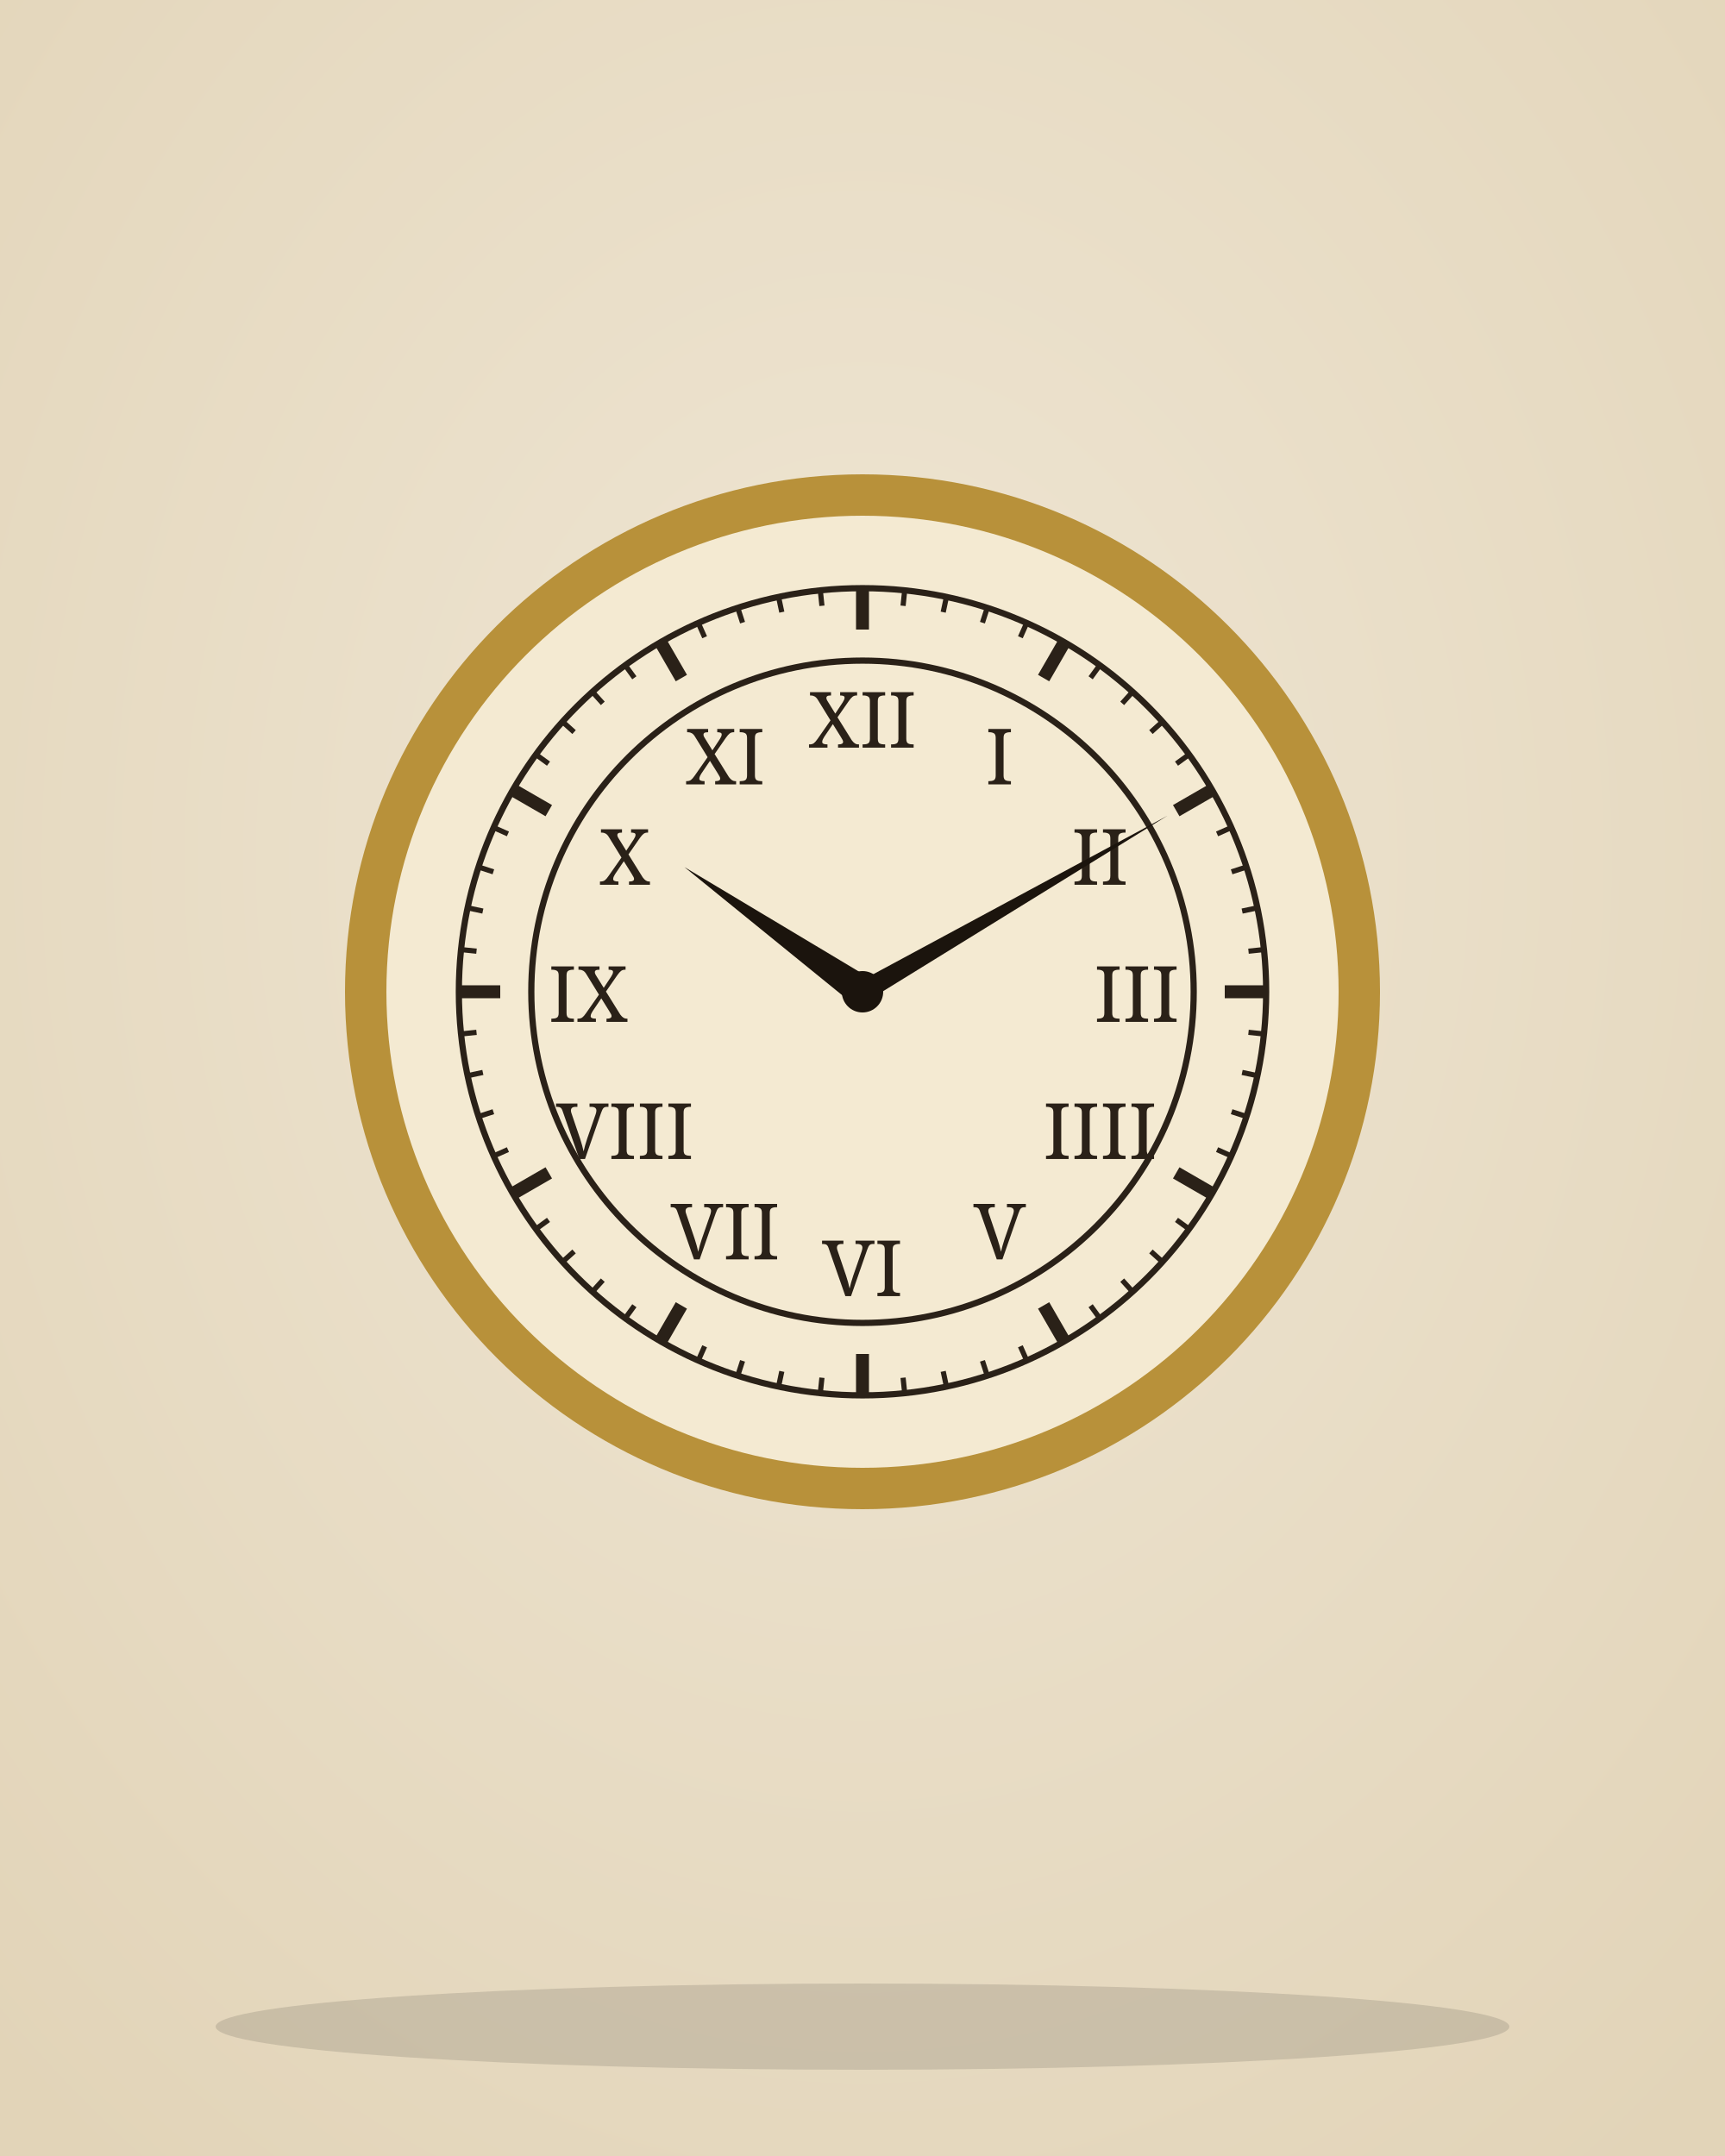
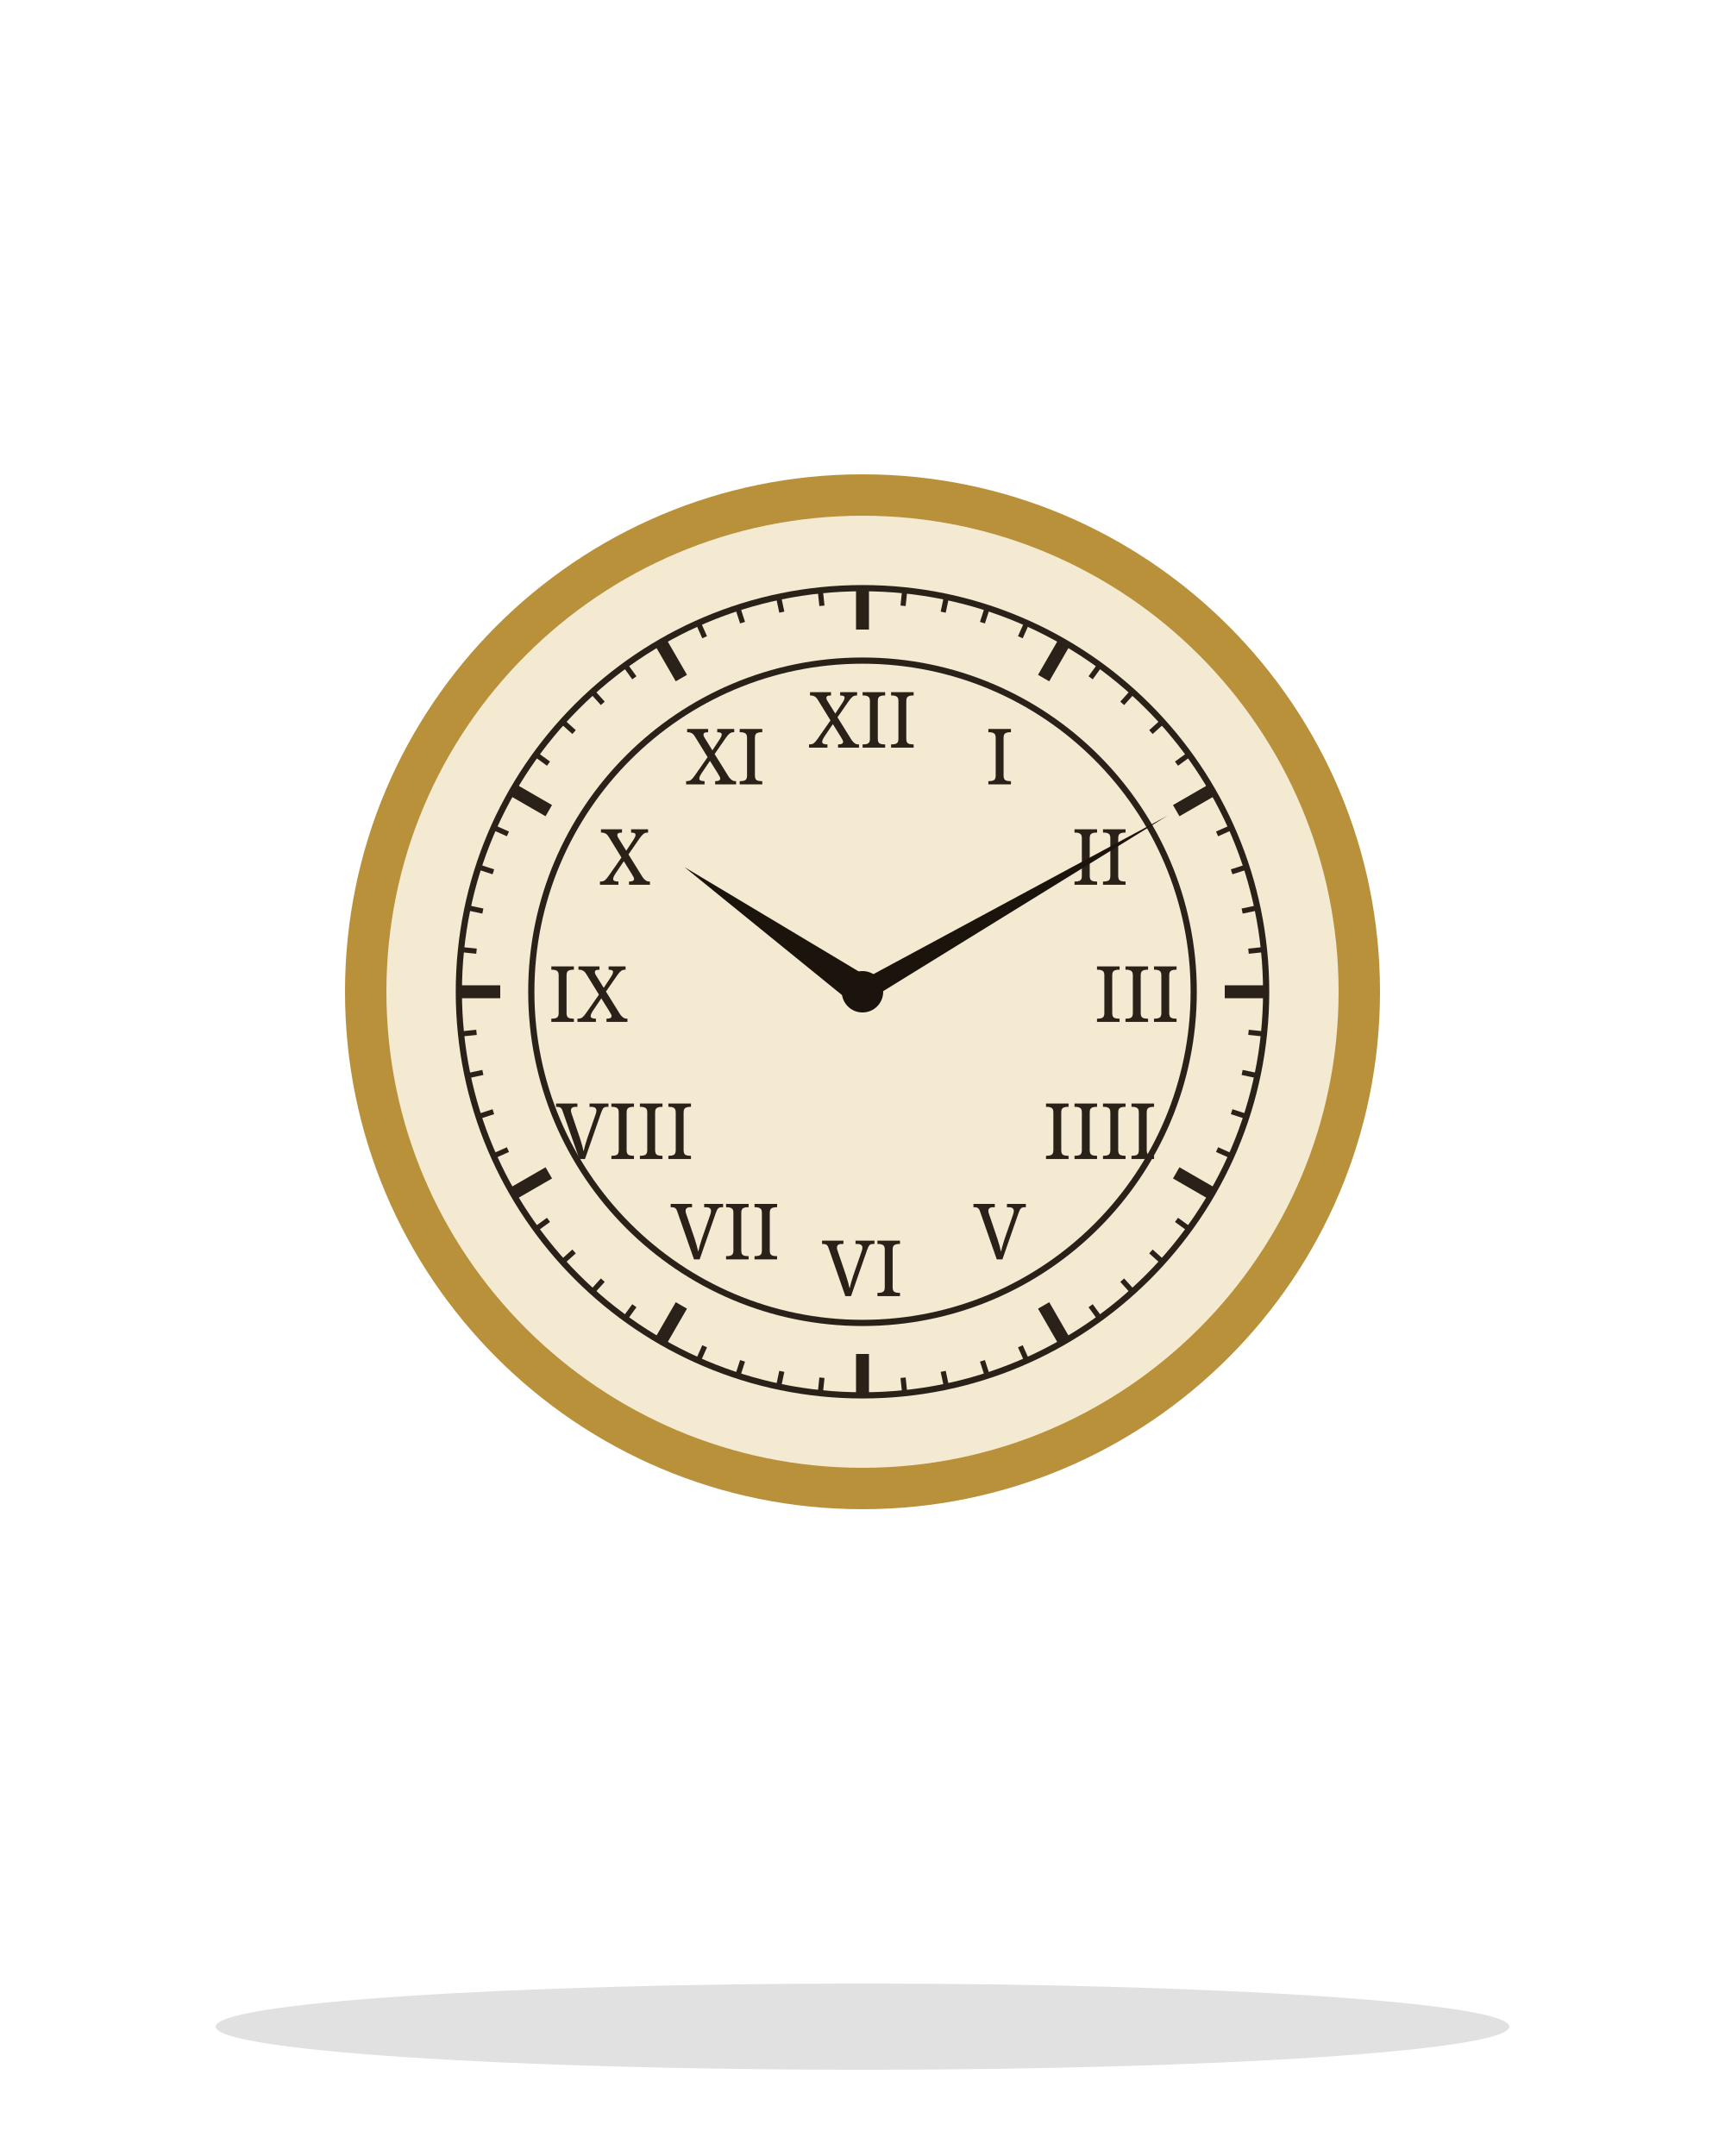
<svg xmlns="http://www.w3.org/2000/svg" viewBox="0 0 400 500" role="img">
  <defs>
    <radialGradient id="bg" cx="50%" cy="40%" r="75%">
      <stop offset="0" stop-color="#efe6d4" />
      <stop offset="1" stop-color="#e2d4b8" />
    </radialGradient>
    <linearGradient id="wood" x1="0" x2="1">
      <stop offset="0" stop-color="#4a2316" />
      <stop offset=".5" stop-color="#7a3d22" />
      <stop offset="1" stop-color="#4a2316" />
    </linearGradient>
    <linearGradient id="oak" x1="0" x2="1">
      <stop offset="0" stop-color="#6b4a26" />
      <stop offset=".5" stop-color="#9a7040" />
      <stop offset="1" stop-color="#6b4a26" />
    </linearGradient>
    <linearGradient id="brass" x1="0" x2="1">
      <stop offset="0" stop-color="#9c7a2e" />
      <stop offset=".45" stop-color="#e3c46e" />
      <stop offset="1" stop-color="#9c7a2e" />
    </linearGradient>
    <linearGradient id="glass" x1="0" x2="1">
      <stop offset="0" stop-color="#fff" stop-opacity=".35" />
      <stop offset=".3" stop-color="#fff" stop-opacity=".05" />
      <stop offset="1" stop-color="#fff" stop-opacity=".2" />
    </linearGradient>
  </defs>
-   <rect width="400" height="500" fill="url(#bg)" />
  <ellipse cx="200" cy="470" rx="150" ry="10" fill="#000" opacity=".12" />
  <circle cx="200" cy="230" r="120" fill="#b8913a" />
  <circle cx="200" cy="230" r="110.4" fill="#f4ead2" />
  <circle cx="200" cy="230" r="93.6" fill="none" stroke="#2a2118" stroke-width="1.44" />
  <circle cx="200" cy="230" r="76.8" fill="none" stroke="#2a2118" stroke-width="1.44" />
  <line x1="200" y1="136.4" x2="200" y2="146" stroke="#2a2118" stroke-width="3" />
  <line x1="209.784" y1="136.913" x2="209.408" y2="140.493" stroke="#2a2118" stroke-width="1.2" />
  <line x1="219.461" y1="138.445" x2="218.712" y2="141.967" stroke="#2a2118" stroke-width="1.2" />
  <line x1="228.924" y1="140.981" x2="227.812" y2="144.405" stroke="#2a2118" stroke-width="1.2" />
  <line x1="238.071" y1="144.492" x2="236.606" y2="147.781" stroke="#2a2118" stroke-width="1.2" />
  <line x1="246.8" y1="148.94" x2="242" y2="157.254" stroke="#2a2118" stroke-width="3" />
  <line x1="255.017" y1="154.276" x2="252.901" y2="157.188" stroke="#2a2118" stroke-width="1.2" />
  <line x1="262.631" y1="160.442" x2="260.222" y2="163.117" stroke="#2a2118" stroke-width="1.2" />
  <line x1="269.558" y1="167.369" x2="266.883" y2="169.778" stroke="#2a2118" stroke-width="1.2" />
  <line x1="275.724" y1="174.983" x2="272.812" y2="177.099" stroke="#2a2118" stroke-width="1.2" />
  <line x1="281.06" y1="183.2" x2="272.746" y2="188" stroke="#2a2118" stroke-width="3" />
  <line x1="285.508" y1="191.929" x2="282.219" y2="193.394" stroke="#2a2118" stroke-width="1.2" />
  <line x1="289.019" y1="201.076" x2="285.595" y2="202.188" stroke="#2a2118" stroke-width="1.2" />
  <line x1="291.555" y1="210.539" x2="288.033" y2="211.288" stroke="#2a2118" stroke-width="1.2" />
  <line x1="293.087" y1="220.216" x2="289.507" y2="220.592" stroke="#2a2118" stroke-width="1.2" />
  <line x1="293.6" y1="230" x2="284" y2="230" stroke="#2a2118" stroke-width="3" />
  <line x1="293.087" y1="239.784" x2="289.507" y2="239.408" stroke="#2a2118" stroke-width="1.2" />
  <line x1="291.555" y1="249.461" x2="288.033" y2="248.712" stroke="#2a2118" stroke-width="1.2" />
  <line x1="289.019" y1="258.924" x2="285.595" y2="257.812" stroke="#2a2118" stroke-width="1.2" />
  <line x1="285.508" y1="268.071" x2="282.219" y2="266.606" stroke="#2a2118" stroke-width="1.2" />
  <line x1="281.06" y1="276.8" x2="272.746" y2="272" stroke="#2a2118" stroke-width="3" />
  <line x1="275.724" y1="285.017" x2="272.812" y2="282.901" stroke="#2a2118" stroke-width="1.2" />
  <line x1="269.558" y1="292.631" x2="266.883" y2="290.222" stroke="#2a2118" stroke-width="1.2" />
  <line x1="262.631" y1="299.558" x2="260.222" y2="296.883" stroke="#2a2118" stroke-width="1.2" />
  <line x1="255.017" y1="305.724" x2="252.901" y2="302.812" stroke="#2a2118" stroke-width="1.2" />
  <line x1="246.8" y1="311.06" x2="242" y2="302.746" stroke="#2a2118" stroke-width="3" />
  <line x1="238.071" y1="315.508" x2="236.606" y2="312.219" stroke="#2a2118" stroke-width="1.2" />
  <line x1="228.924" y1="319.019" x2="227.812" y2="315.595" stroke="#2a2118" stroke-width="1.2" />
  <line x1="219.461" y1="321.555" x2="218.712" y2="318.033" stroke="#2a2118" stroke-width="1.2" />
  <line x1="209.784" y1="323.087" x2="209.408" y2="319.507" stroke="#2a2118" stroke-width="1.2" />
  <line x1="200" y1="323.6" x2="200" y2="314" stroke="#2a2118" stroke-width="3" />
  <line x1="190.216" y1="323.087" x2="190.592" y2="319.507" stroke="#2a2118" stroke-width="1.2" />
  <line x1="180.539" y1="321.555" x2="181.288" y2="318.033" stroke="#2a2118" stroke-width="1.2" />
  <line x1="171.076" y1="319.019" x2="172.188" y2="315.595" stroke="#2a2118" stroke-width="1.2" />
  <line x1="161.929" y1="315.508" x2="163.394" y2="312.219" stroke="#2a2118" stroke-width="1.2" />
  <line x1="153.2" y1="311.06" x2="158" y2="302.746" stroke="#2a2118" stroke-width="3" />
  <line x1="144.983" y1="305.724" x2="147.099" y2="302.812" stroke="#2a2118" stroke-width="1.2" />
  <line x1="137.369" y1="299.558" x2="139.778" y2="296.883" stroke="#2a2118" stroke-width="1.2" />
  <line x1="130.442" y1="292.631" x2="133.117" y2="290.222" stroke="#2a2118" stroke-width="1.2" />
  <line x1="124.276" y1="285.017" x2="127.188" y2="282.901" stroke="#2a2118" stroke-width="1.2" />
  <line x1="118.94" y1="276.8" x2="127.254" y2="272" stroke="#2a2118" stroke-width="3" />
  <line x1="114.492" y1="268.071" x2="117.781" y2="266.606" stroke="#2a2118" stroke-width="1.2" />
  <line x1="110.981" y1="258.924" x2="114.405" y2="257.812" stroke="#2a2118" stroke-width="1.2" />
  <line x1="108.445" y1="249.461" x2="111.967" y2="248.712" stroke="#2a2118" stroke-width="1.2" />
  <line x1="106.913" y1="239.784" x2="110.493" y2="239.408" stroke="#2a2118" stroke-width="1.2" />
  <line x1="106.4" y1="230" x2="116" y2="230" stroke="#2a2118" stroke-width="3" />
  <line x1="106.913" y1="220.216" x2="110.493" y2="220.592" stroke="#2a2118" stroke-width="1.2" />
  <line x1="108.445" y1="210.539" x2="111.967" y2="211.288" stroke="#2a2118" stroke-width="1.2" />
  <line x1="110.981" y1="201.076" x2="114.405" y2="202.188" stroke="#2a2118" stroke-width="1.2" />
  <line x1="114.492" y1="191.929" x2="117.781" y2="193.394" stroke="#2a2118" stroke-width="1.2" />
  <line x1="118.94" y1="183.2" x2="127.254" y2="188" stroke="#2a2118" stroke-width="3" />
  <line x1="124.276" y1="174.983" x2="127.188" y2="177.099" stroke="#2a2118" stroke-width="1.2" />
  <line x1="130.442" y1="167.369" x2="133.117" y2="169.778" stroke="#2a2118" stroke-width="1.2" />
  <line x1="137.369" y1="160.442" x2="139.778" y2="163.117" stroke="#2a2118" stroke-width="1.2" />
  <line x1="144.983" y1="154.276" x2="147.099" y2="157.188" stroke="#2a2118" stroke-width="1.2" />
  <line x1="153.2" y1="148.94" x2="158" y2="157.254" stroke="#2a2118" stroke-width="3" />
  <line x1="161.929" y1="144.492" x2="163.394" y2="147.781" stroke="#2a2118" stroke-width="1.2" />
  <line x1="171.076" y1="140.981" x2="172.188" y2="144.405" stroke="#2a2118" stroke-width="1.2" />
  <line x1="180.539" y1="138.445" x2="181.288" y2="141.967" stroke="#2a2118" stroke-width="1.2" />
  <line x1="190.216" y1="136.913" x2="190.592" y2="140.493" stroke="#2a2118" stroke-width="1.2" />
  <text x="200" y="166.4" font-family="Georgia,serif" font-size="18" fill="#2a2118" text-anchor="middle" dominant-baseline="central">XII</text>
  <text x="231.8" y="174.921" font-family="Georgia,serif" font-size="18" fill="#2a2118" text-anchor="middle" dominant-baseline="central">I</text>
  <text x="255.079" y="198.2" font-family="Georgia,serif" font-size="18" fill="#2a2118" text-anchor="middle" dominant-baseline="central">II</text>
  <text x="263.6" y="230" font-family="Georgia,serif" font-size="18" fill="#2a2118" text-anchor="middle" dominant-baseline="central">III</text>
  <text x="255.079" y="261.8" font-family="Georgia,serif" font-size="18" fill="#2a2118" text-anchor="middle" dominant-baseline="central">IIII</text>
  <text x="231.8" y="285.079" font-family="Georgia,serif" font-size="18" fill="#2a2118" text-anchor="middle" dominant-baseline="central">V</text>
  <text x="200" y="293.6" font-family="Georgia,serif" font-size="18" fill="#2a2118" text-anchor="middle" dominant-baseline="central">VI</text>
  <text x="168.2" y="285.079" font-family="Georgia,serif" font-size="18" fill="#2a2118" text-anchor="middle" dominant-baseline="central">VII</text>
  <text x="144.921" y="261.8" font-family="Georgia,serif" font-size="18" fill="#2a2118" text-anchor="middle" dominant-baseline="central">VIII</text>
  <text x="136.4" y="230" font-family="Georgia,serif" font-size="18" fill="#2a2118" text-anchor="middle" dominant-baseline="central">IX</text>
  <text x="144.921" y="198.2" font-family="Georgia,serif" font-size="18" fill="#2a2118" text-anchor="middle" dominant-baseline="central">X</text>
  <text x="168.2" y="174.921" font-family="Georgia,serif" font-size="18" fill="#2a2118" text-anchor="middle" dominant-baseline="central">XI</text>
  <g transform="rotate(305 200 230)">
    <path d="M196.4 230 L200 179.6 L203.6 230 Z" fill="#1b140d" />
  </g>
  <g transform="rotate(60 200 230)">
    <path d="M197.6 230 L200 148.4 L202.4 230 Z" fill="#1b140d" />
  </g>
  <circle cx="200" cy="230" r="4.8" fill="#1b140d" />
</svg>
